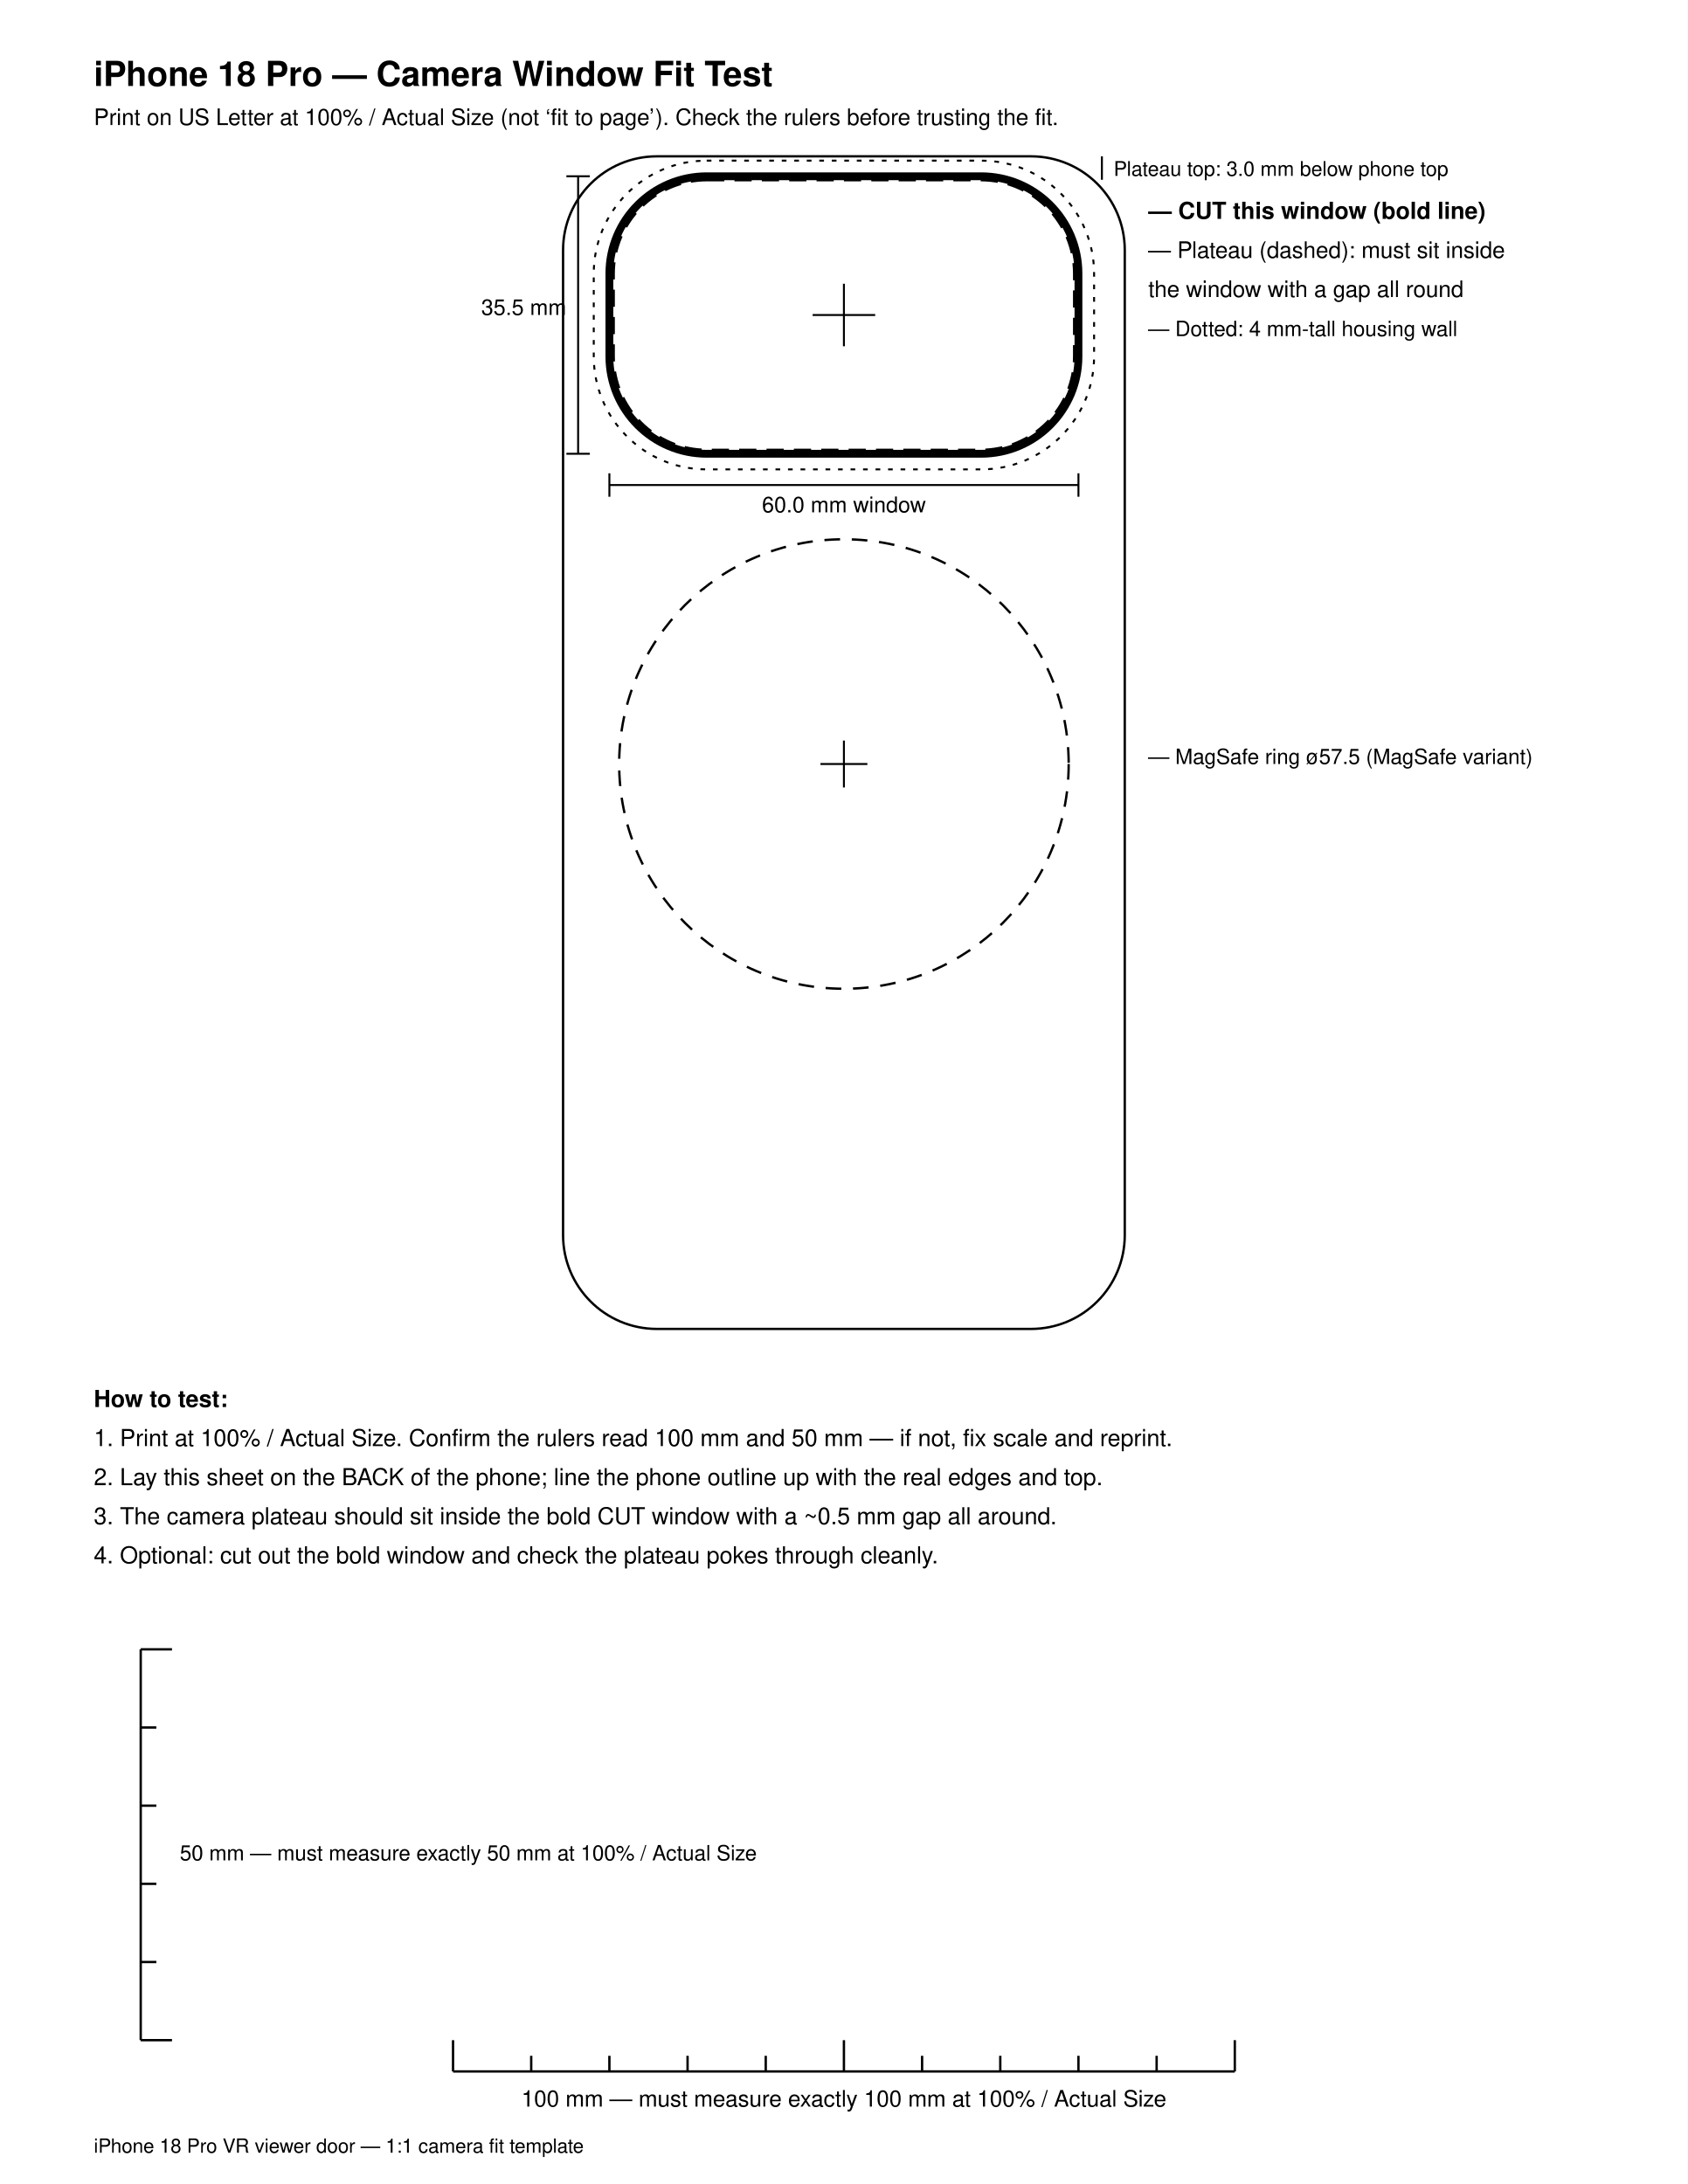
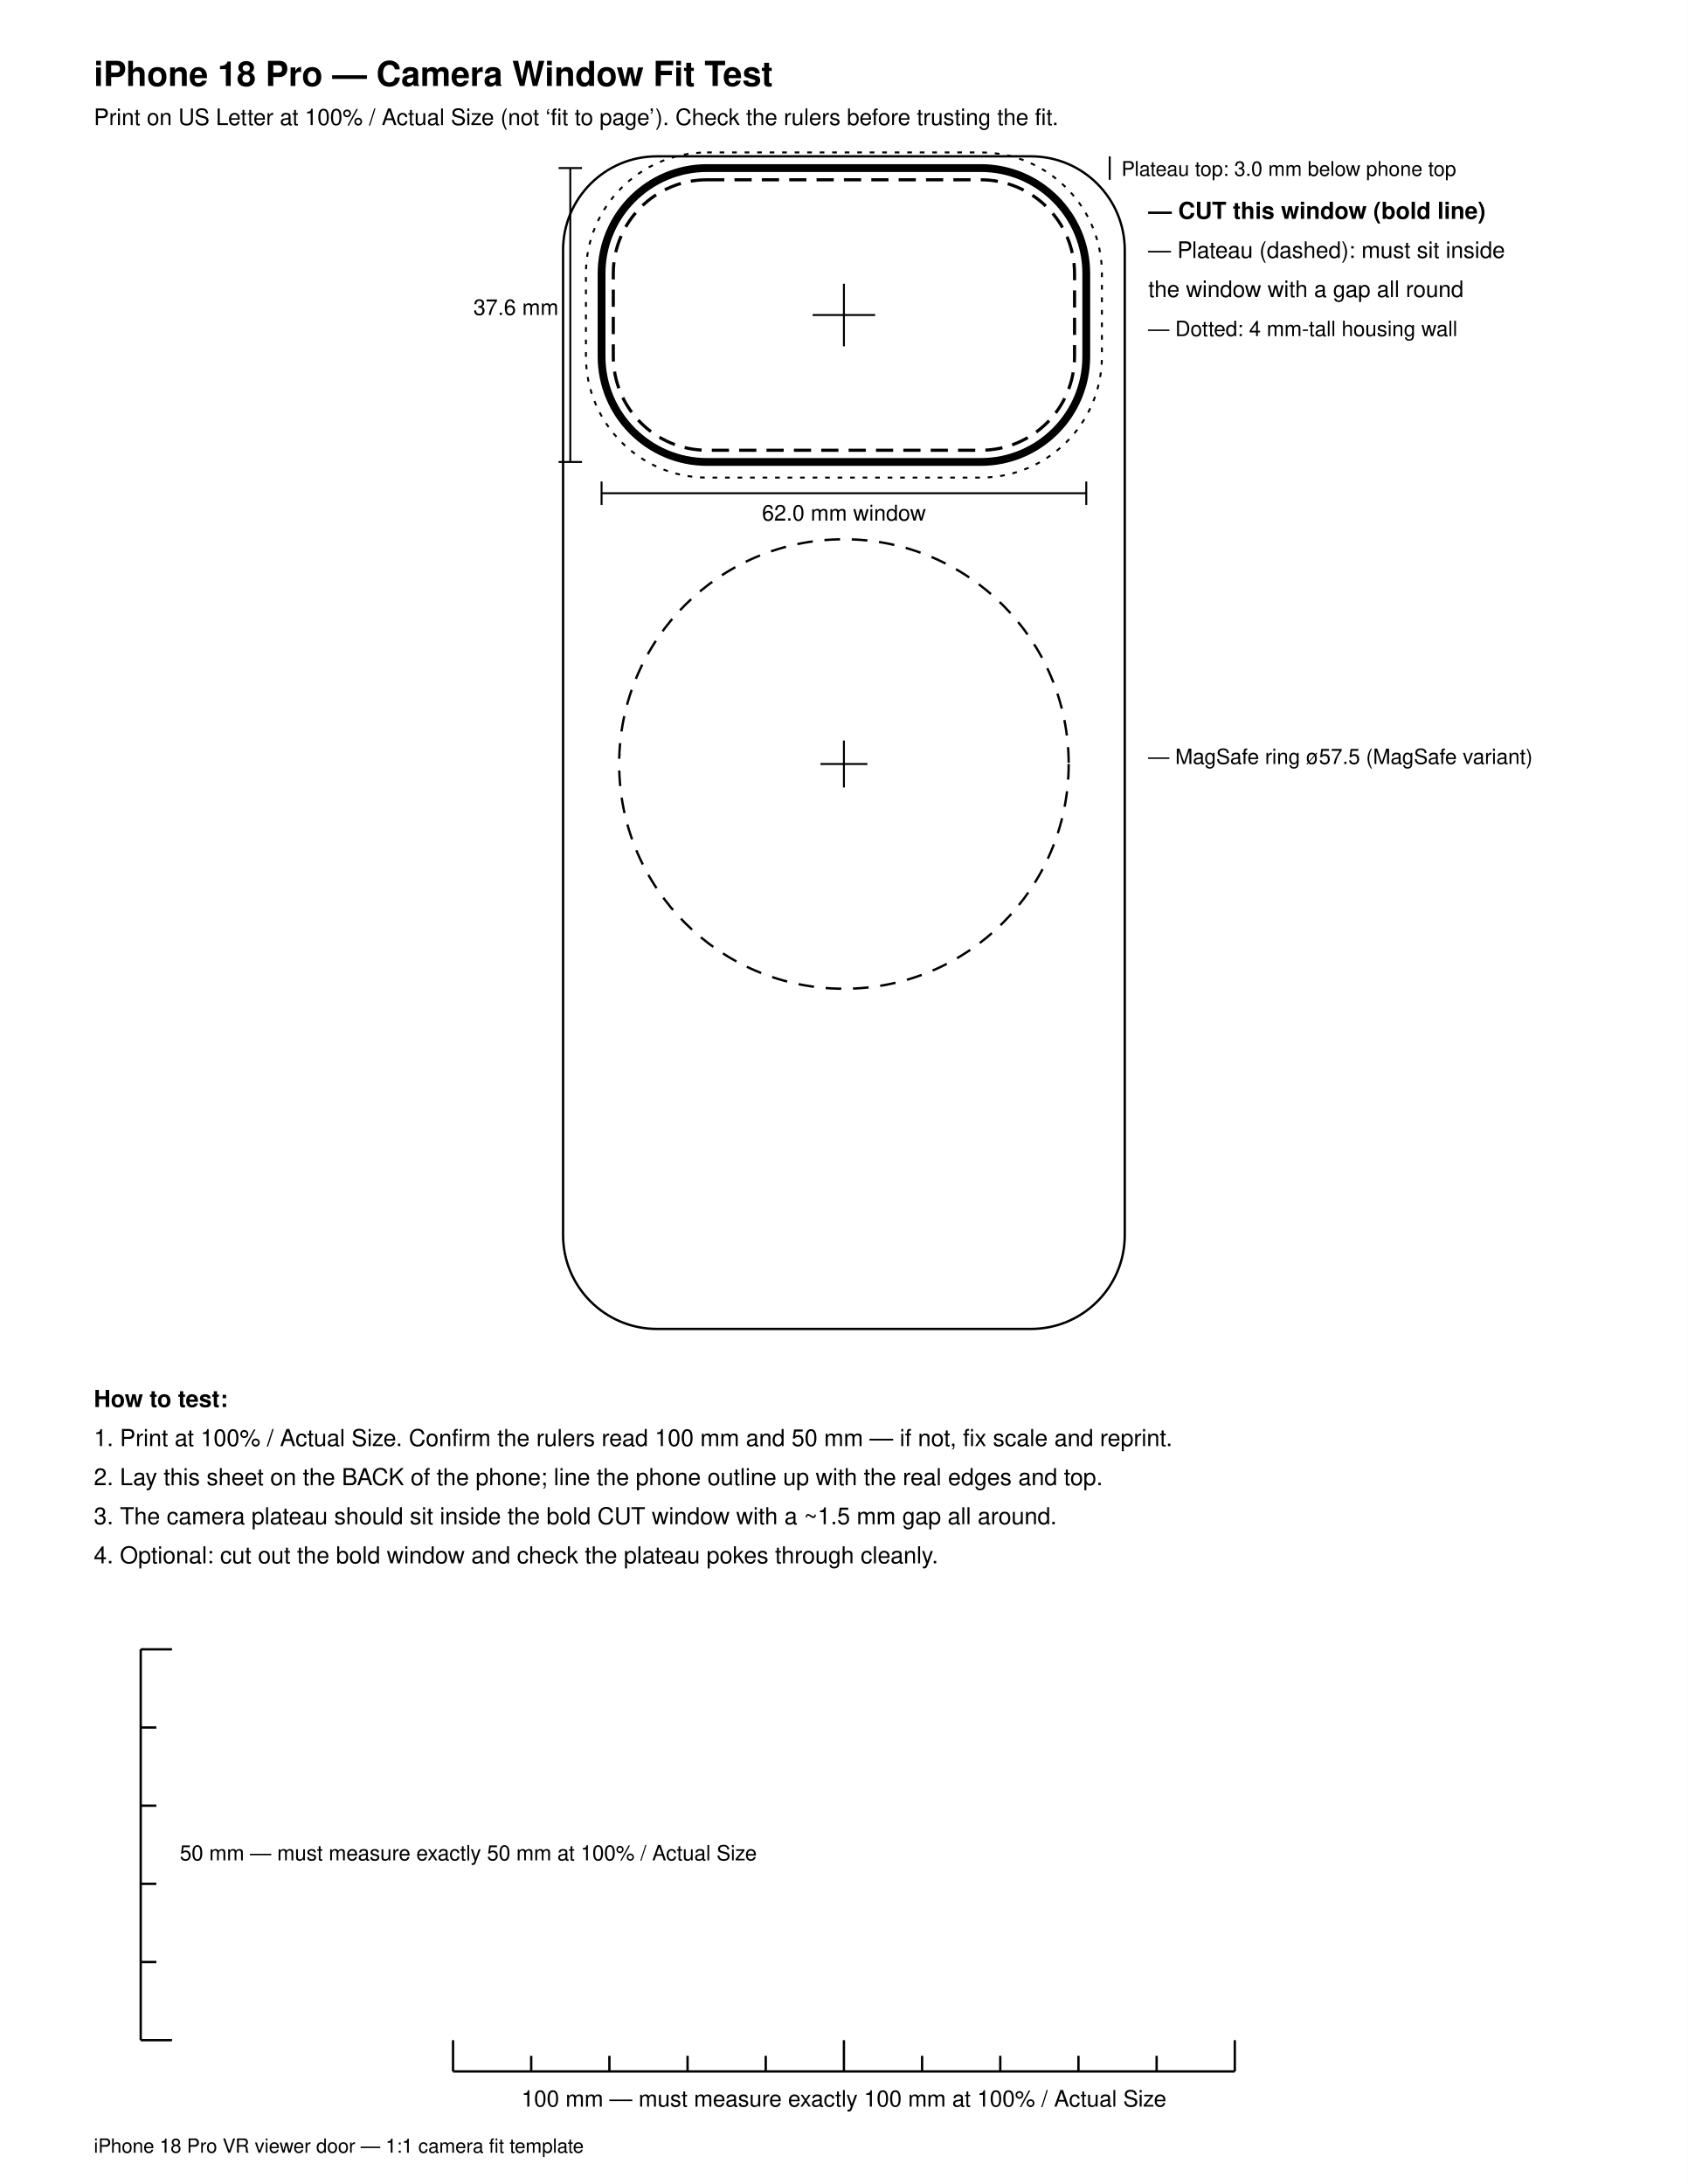
<svg xmlns="http://www.w3.org/2000/svg" width="215.9mm" height="279.4mm" viewBox="0 0 215.9 279.4">
  <rect x="0" y="0" width="215.9" height="279.4" fill="#fff" />
  <text x="12.00" y="11.00" font-family="Helvetica,Arial,sans-serif" font-size="4.4" font-weight="bold" text-anchor="start" fill="#000">iPhone 18 Pro — Camera Window Fit Test</text>
  <text x="12.00" y="16.00" font-family="Helvetica,Arial,sans-serif" font-size="2.9" font-weight="normal" text-anchor="start" fill="#000">Print on US Letter at 100% / Actual Size (not ‘fit to page’). Check the rulers before trusting the fit.</text>
  <rect x="72.025" y="20.000" width="71.850" height="150.010" rx="12.000" ry="12.000" fill="none" style="stroke:#000;stroke-width:0.3" />
-   <rect x="75.950" y="20.550" width="64.000" height="39.500" rx="14.450" ry="14.450" fill="none" style="stroke:#000;stroke-width:0.25;stroke-dasharray:0.6,1.0" />
+   <rect x="74.950" y="19.500" width="66.000" height="41.600" rx="15.500" ry="15.500" fill="none" style="stroke:#000;stroke-width:0.25;stroke-dasharray:0.6,1.0" />
  <rect x="78.450" y="23.000" width="59.000" height="34.600" rx="12.000" ry="12.000" fill="none" style="stroke:#000;stroke-width:0.4;stroke-dasharray:2.2,1.3" />
-   <rect x="77.950" y="22.550" width="60.000" height="35.500" rx="12.450" ry="12.450" fill="none" style="stroke:#000;stroke-width:1.0" />
+   <rect x="76.950" y="21.500" width="62.000" height="37.600" rx="13.500" ry="13.500" fill="none" style="stroke:#000;stroke-width:1.0" />
  <circle cx="107.950" cy="97.740" r="28.750" fill="none" stroke="#000" stroke-width="0.3" stroke-dasharray="2,1.5" />
  <line x1="104.95" y1="97.74" x2="110.95" y2="97.74" stroke="#000" stroke-width="0.25" />
  <line x1="107.95" y1="94.74" x2="107.95" y2="100.74" stroke="#000" stroke-width="0.25" />
  <line x1="103.95" y1="40.30" x2="111.95" y2="40.30" stroke="#000" stroke-width="0.25" />
  <line x1="107.95" y1="36.30" x2="107.95" y2="44.30" stroke="#000" stroke-width="0.25" />
-   <line x1="77.95" y1="62.05" x2="137.95" y2="62.05" stroke="#000" stroke-width="0.25" />
-   <line x1="77.95" y1="60.55" x2="77.95" y2="63.55" stroke="#000" stroke-width="0.25" />
-   <line x1="137.95" y1="60.55" x2="137.95" y2="63.55" stroke="#000" stroke-width="0.25" />
-   <text x="107.95" y="65.55" font-family="Helvetica,Arial,sans-serif" font-size="2.8" font-weight="normal" text-anchor="middle" fill="#000">60.0 mm window</text>
-   <line x1="73.95" y1="22.55" x2="73.95" y2="58.05" stroke="#000" stroke-width="0.25" />
-   <line x1="72.45" y1="22.55" x2="75.45" y2="22.55" stroke="#000" stroke-width="0.25" />
-   <line x1="72.45" y1="58.05" x2="75.45" y2="58.05" stroke="#000" stroke-width="0.25" />
-   <text x="72.45" y="40.30" font-family="Helvetica,Arial,sans-serif" font-size="2.8" font-weight="normal" text-anchor="end" fill="#000">35.5 mm</text>
-   <line x1="140.95" y1="20.00" x2="140.95" y2="23.00" stroke="#000" stroke-width="0.25" />
-   <text x="142.45" y="22.50" font-family="Helvetica,Arial,sans-serif" font-size="2.6" font-weight="normal" text-anchor="start" fill="#000">Plateau top: 3.0 mm below phone top</text>
+   <line x1="76.95" y1="63.10" x2="138.95" y2="63.10" stroke="#000" stroke-width="0.25" />
+   <line x1="76.95" y1="61.60" x2="76.95" y2="64.60" stroke="#000" stroke-width="0.25" />
+   <line x1="138.95" y1="61.60" x2="138.95" y2="64.60" stroke="#000" stroke-width="0.25" />
+   <text x="107.95" y="66.60" font-family="Helvetica,Arial,sans-serif" font-size="2.8" font-weight="normal" text-anchor="middle" fill="#000">62.0 mm window</text>
+   <line x1="72.95" y1="21.50" x2="72.95" y2="59.10" stroke="#000" stroke-width="0.25" />
+   <line x1="71.45" y1="21.50" x2="74.45" y2="21.50" stroke="#000" stroke-width="0.25" />
+   <line x1="71.45" y1="59.10" x2="74.45" y2="59.10" stroke="#000" stroke-width="0.25" />
+   <text x="71.45" y="40.30" font-family="Helvetica,Arial,sans-serif" font-size="2.8" font-weight="normal" text-anchor="end" fill="#000">37.6 mm</text>
+   <line x1="141.95" y1="20.00" x2="141.95" y2="23.00" stroke="#000" stroke-width="0.25" />
+   <text x="143.45" y="22.50" font-family="Helvetica,Arial,sans-serif" font-size="2.6" font-weight="normal" text-anchor="start" fill="#000">Plateau top: 3.0 mm below phone top</text>
  <text x="146.88" y="28.00" font-family="Helvetica,Arial,sans-serif" font-size="3.0" font-weight="bold" text-anchor="start" fill="#000">— CUT this window (bold line)</text>
  <text x="146.88" y="33.00" font-family="Helvetica,Arial,sans-serif" font-size="2.9" font-weight="normal" text-anchor="start" fill="#000">— Plateau (dashed): must sit inside</text>
  <text x="146.88" y="38.00" font-family="Helvetica,Arial,sans-serif" font-size="2.9" font-weight="normal" text-anchor="start" fill="#000">   the window with a gap all round</text>
  <text x="146.88" y="43.00" font-family="Helvetica,Arial,sans-serif" font-size="2.7" font-weight="normal" text-anchor="start" fill="#000">— Dotted: 4 mm-tall housing wall</text>
  <text x="146.88" y="97.74" font-family="Helvetica,Arial,sans-serif" font-size="2.7" font-weight="normal" text-anchor="start" fill="#000">— MagSafe ring ø57.5 (MagSafe variant)</text>
  <line x1="57.95" y1="265.00" x2="157.95" y2="265.00" stroke="#000" stroke-width="0.3" />
  <line x1="57.95" y1="265.00" x2="57.95" y2="261.00" stroke="#000" stroke-width="0.3" />
  <line x1="67.95" y1="265.00" x2="67.95" y2="263.00" stroke="#000" stroke-width="0.3" />
  <line x1="77.95" y1="265.00" x2="77.95" y2="263.00" stroke="#000" stroke-width="0.3" />
  <line x1="87.95" y1="265.00" x2="87.95" y2="263.00" stroke="#000" stroke-width="0.3" />
  <line x1="97.95" y1="265.00" x2="97.95" y2="263.00" stroke="#000" stroke-width="0.3" />
  <line x1="107.95" y1="265.00" x2="107.95" y2="261.00" stroke="#000" stroke-width="0.3" />
  <line x1="117.95" y1="265.00" x2="117.95" y2="263.00" stroke="#000" stroke-width="0.3" />
  <line x1="127.95" y1="265.00" x2="127.95" y2="263.00" stroke="#000" stroke-width="0.3" />
  <line x1="137.95" y1="265.00" x2="137.95" y2="263.00" stroke="#000" stroke-width="0.3" />
  <line x1="147.95" y1="265.00" x2="147.95" y2="263.00" stroke="#000" stroke-width="0.3" />
  <line x1="157.95" y1="265.00" x2="157.95" y2="261.00" stroke="#000" stroke-width="0.3" />
  <text x="107.95" y="269.50" font-family="Helvetica,Arial,sans-serif" font-size="2.9" font-weight="normal" text-anchor="middle" fill="#000">100 mm — must measure exactly 100 mm at 100% / Actual Size</text>
  <line x1="18.00" y1="211.00" x2="18.00" y2="261.00" stroke="#000" stroke-width="0.3" />
  <line x1="18.00" y1="211.00" x2="22.00" y2="211.00" stroke="#000" stroke-width="0.3" />
  <line x1="18.00" y1="221.00" x2="20.00" y2="221.00" stroke="#000" stroke-width="0.3" />
  <line x1="18.00" y1="231.00" x2="20.00" y2="231.00" stroke="#000" stroke-width="0.3" />
  <line x1="18.00" y1="241.00" x2="20.00" y2="241.00" stroke="#000" stroke-width="0.3" />
  <line x1="18.00" y1="251.00" x2="20.00" y2="251.00" stroke="#000" stroke-width="0.3" />
  <line x1="18.00" y1="261.00" x2="22.00" y2="261.00" stroke="#000" stroke-width="0.3" />
  <text x="23.00" y="238.00" font-family="Helvetica,Arial,sans-serif" font-size="2.7" font-weight="normal" text-anchor="start" fill="#000">50 mm — must measure exactly 50 mm at 100% / Actual Size</text>
  <text x="12.00" y="180.00" font-family="Helvetica,Arial,sans-serif" font-size="3.0" font-weight="bold" text-anchor="start" fill="#000">How to test:</text>
  <text x="12.00" y="185.00" font-family="Helvetica,Arial,sans-serif" font-size="3.0" font-weight="normal" text-anchor="start" fill="#000">1.  Print at 100% / Actual Size. Confirm the rulers read 100 mm and 50 mm — if not, fix scale and reprint.</text>
  <text x="12.00" y="190.00" font-family="Helvetica,Arial,sans-serif" font-size="3.0" font-weight="normal" text-anchor="start" fill="#000">2.  Lay this sheet on the BACK of the phone; line the phone outline up with the real edges and top.</text>
-   <text x="12.00" y="195.00" font-family="Helvetica,Arial,sans-serif" font-size="3.0" font-weight="normal" text-anchor="start" fill="#000">3.  The camera plateau should sit inside the bold CUT window with a ~0.5 mm gap all around.</text>
+   <text x="12.00" y="195.00" font-family="Helvetica,Arial,sans-serif" font-size="3.0" font-weight="normal" text-anchor="start" fill="#000">3.  The camera plateau should sit inside the bold CUT window with a ~1.5 mm gap all around.</text>
  <text x="12.00" y="200.00" font-family="Helvetica,Arial,sans-serif" font-size="3.0" font-weight="normal" text-anchor="start" fill="#000">4.  Optional: cut out the bold window and check the plateau pokes through cleanly.</text>
  <text x="12.00" y="275.40" font-family="Helvetica,Arial,sans-serif" font-size="2.5" font-weight="normal" text-anchor="start" fill="#000">iPhone 18 Pro VR viewer door — 1:1 camera fit template</text>
</svg>
